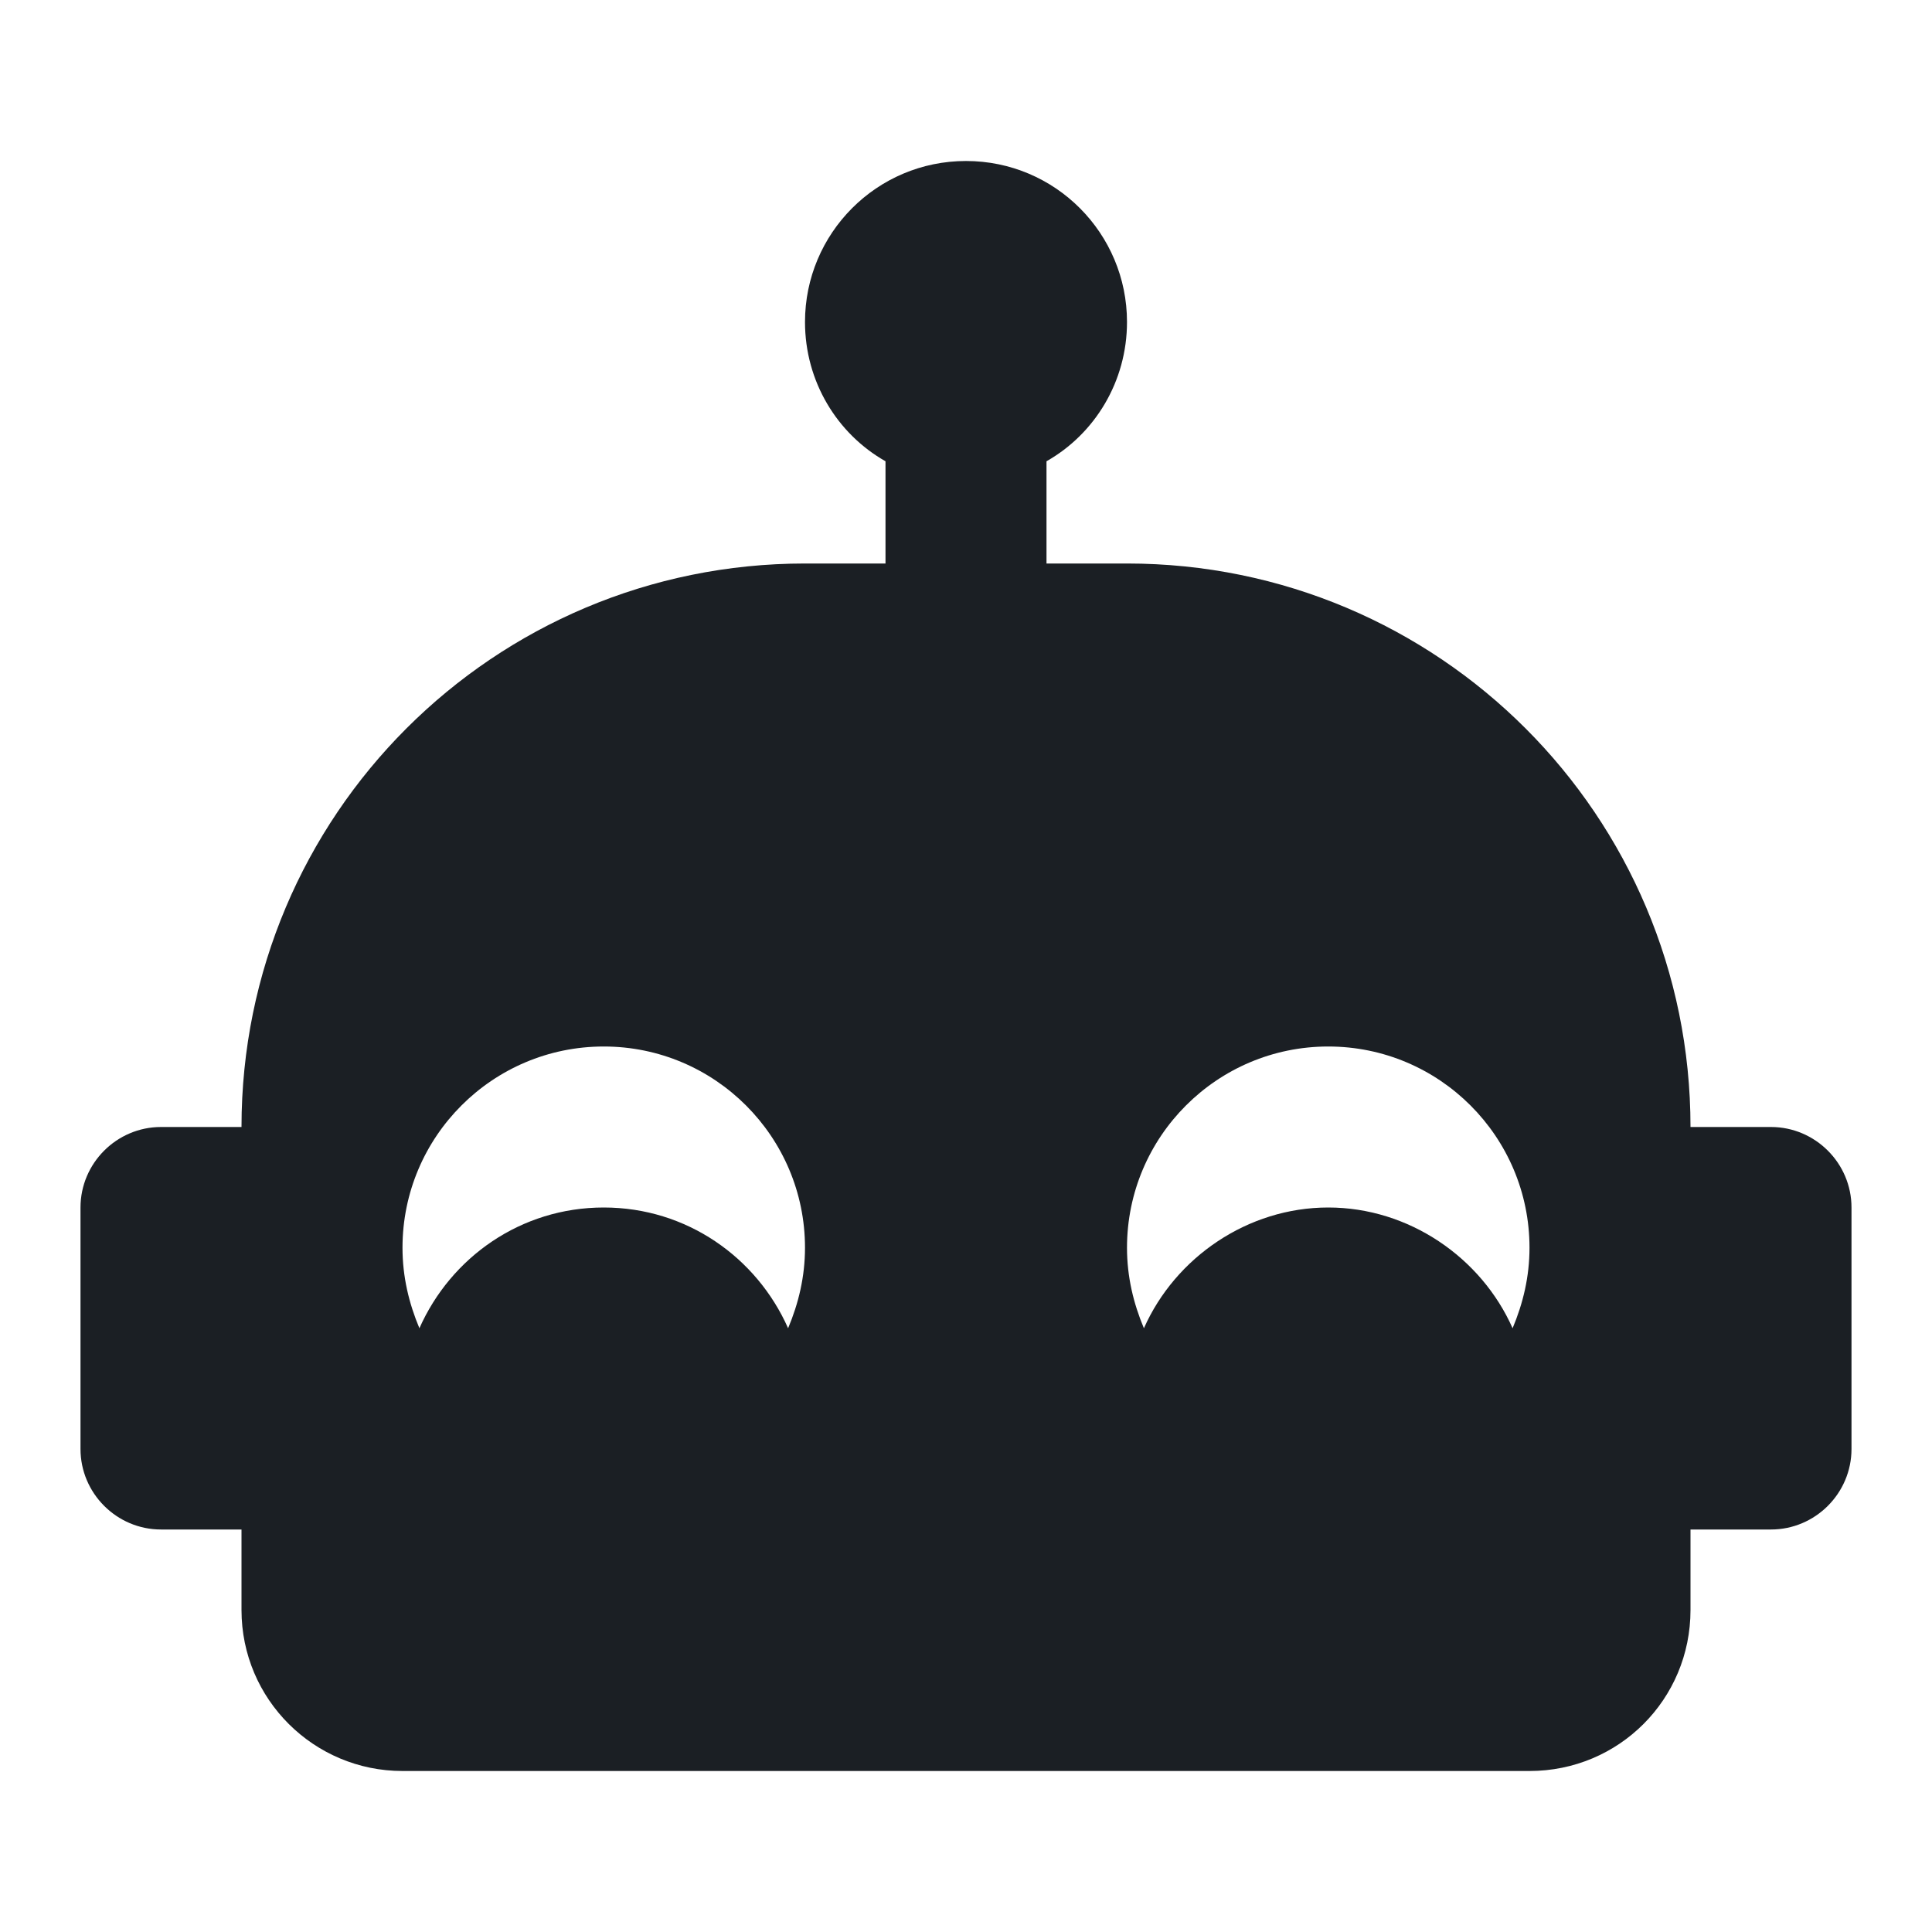
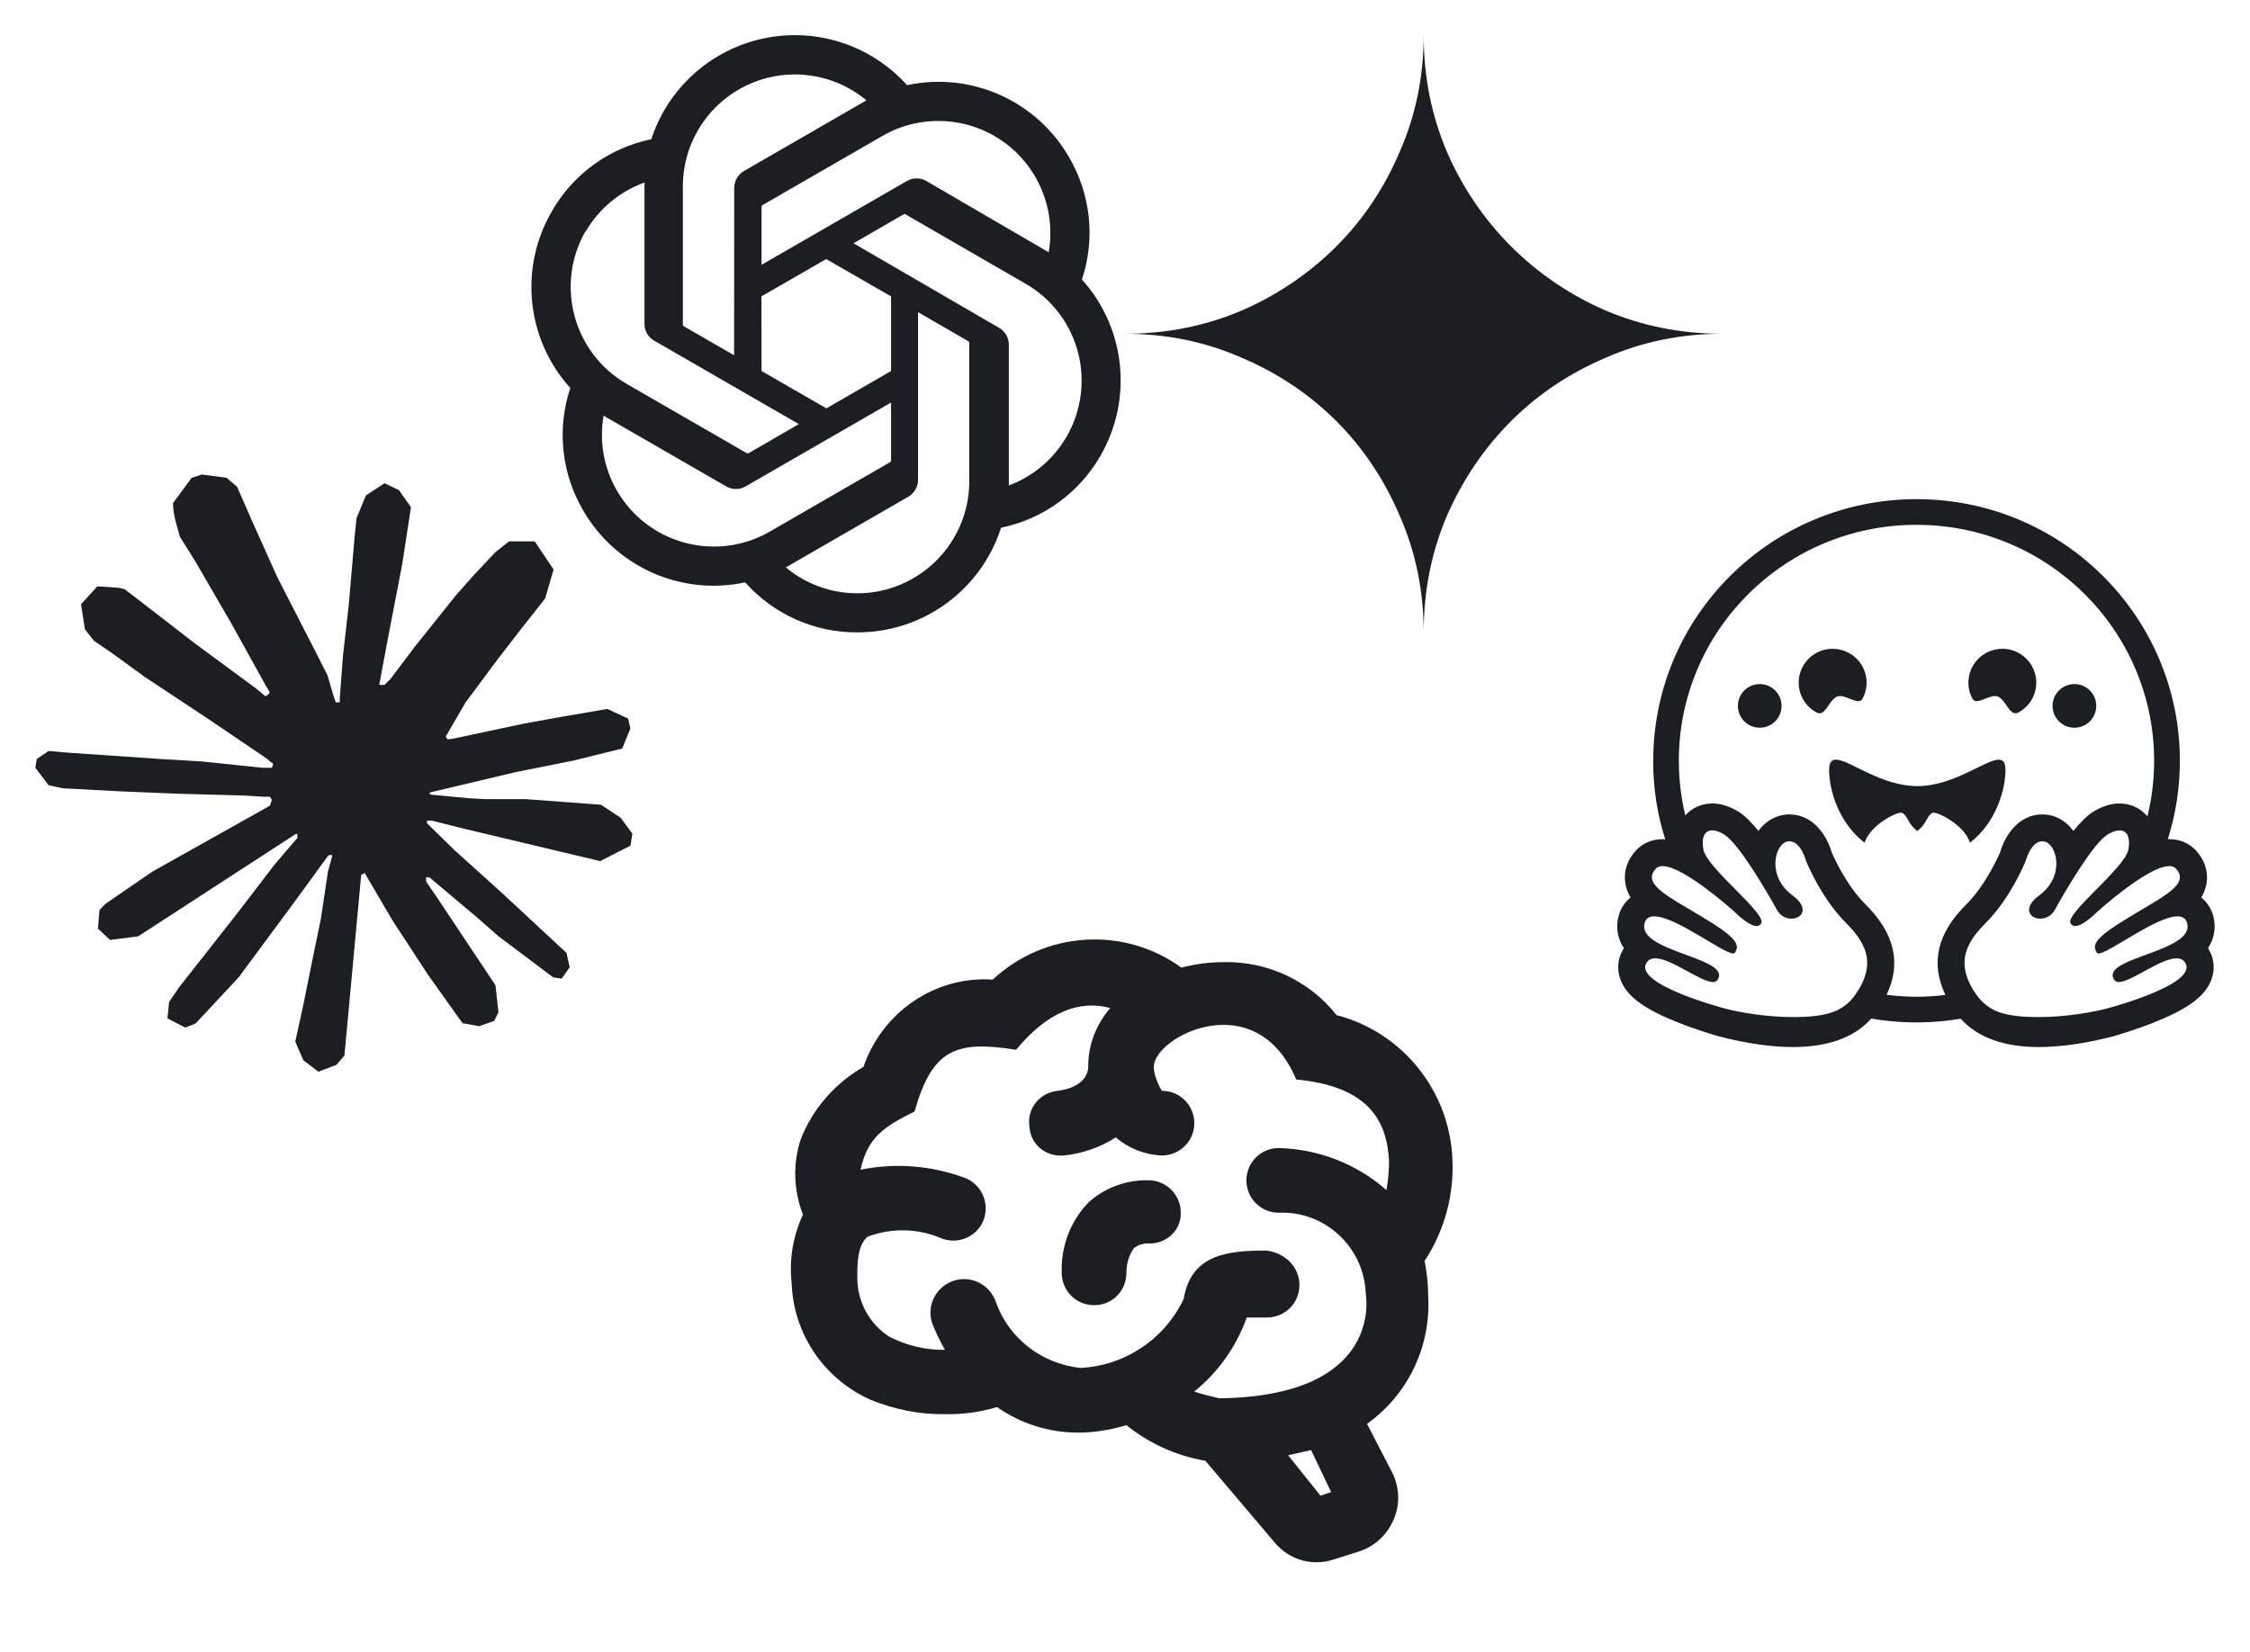
- <svg xmlns="http://www.w3.org/2000/svg" viewBox="0 0 24 24">
+ <svg xmlns="http://www.w3.org/2000/svg" viewBox="0 0 64 47">
  <g fill="#1b1f24">
-     <path d="M22 14H21C21 10.13 17.87 7 14 7H13V5.73C13.6 5.39 14 4.74 14 4C14 2.9 13.11 2 12 2S10 2.9 10 4C10 4.74 10.4 5.39 11 5.73V7H10C6.13 7 3 10.13 3 14H2C1.45 14 1 14.45 1 15V18C1 18.55 1.45 19 2 19H3V20C3 21.11 3.9 22 5 22H19C20.11 22 21 21.11 21 20V19H22C22.55 19 23 18.55 23 18V15C23 14.45 22.55 14 22 14M9.79 16.5C9.4 15.62 8.53 15 7.5 15S5.6 15.62 5.21 16.5C5.08 16.19 5 15.86 5 15.5C5 14.12 6.12 13 7.5 13S10 14.12 10 15.5C10 15.86 9.92 16.19 9.79 16.5M18.79 16.5C18.4 15.62 17.5 15 16.5 15S14.6 15.62 14.21 16.5C14.08 16.19 14 15.86 14 15.5C14 14.12 15.12 13 16.5 13S19 14.12 19 15.5C19 15.86 18.92 16.19 18.79 16.5Z" />
+     <path transform="translate(21 25) scale(.92)" d="M21.33,12.91C21.42,14.46 20.71,15.95 19.44,16.86L20.21,18.35C20.44,18.8 20.47,19.33 20.27,19.8C20.08,20.27 19.69,20.64 19.21,20.8L18.42,21.05C18.25,21.11 18.06,21.14 17.88,21.14C17.37,21.14 16.89,20.91 16.56,20.5L14.44,18C13.55,17.85 12.71,17.47 12,16.9C11.5,17.05 11,17.13 10.5,17.13C9.62,17.13 8.74,16.86 8,16.34C7.47,16.5 6.93,16.57 6.38,16.56C5.59,16.57 4.81,16.41 4.08,16.11C2.65,15.47 1.7,14.07 1.65,12.5C1.57,11.78 1.69,11.05 2,10.39C1.71,9.64 1.68,8.82 1.93,8.06C2.3,7.11 3,6.32 3.87,5.82C4.45,4.13 6.08,3 7.87,3.12C9.47,1.62 11.92,1.46 13.7,2.75C14.12,2.64 14.56,2.58 15,2.58C16.36,2.55 17.65,3.15 18.5,4.22C20.54,4.75 22,6.57 22.08,8.69C22.13,9.8 21.83,10.89 21.22,11.82C21.29,12.18 21.33,12.54 21.33,12.91M16.33,11.5C16.9,11.57 17.35,12 17.35,12.57A1,1 0 0,1 16.35,13.57H15.72C15.4,14.47 14.84,15.26 14.1,15.86C14.35,15.95 14.61,16 14.87,16.07C20,16 19.4,12.87 19.4,12.82C19.34,11.39 18.14,10.27 16.71,10.33A1,1 0 0,1 15.71,9.33A1,1 0 0,1 16.71,8.33C17.94,8.36 19.12,8.82 20.04,9.63C20.09,9.34 20.12,9.04 20.12,8.74C20.06,7.5 19.5,6.42 17.25,6.21C16,3.25 12.85,4.89 12.85,5.81V5.81C12.82,6.04 13.06,6.53 13.1,6.56A1,1 0 0,1 14.1,7.56C14.1,8.11 13.65,8.56 13.1,8.56V8.56C12.57,8.54 12.07,8.34 11.67,8C11.19,8.31 10.64,8.5 10.07,8.56V8.56C9.5,8.61 9.03,8.21 9,7.66C8.92,7.1 9.33,6.61 9.88,6.56C10.04,6.54 10.82,6.42 10.82,5.79V5.79C10.82,5.13 11.07,4.5 11.5,4C10.58,3.75 9.59,4.08 8.59,5.29C6.75,5 6,5.25 5.45,7.2C4.5,7.67 4,8 3.78,9C4.86,8.78 5.97,8.87 7,9.25C7.5,9.44 7.78,10 7.59,10.54C7.4,11.06 6.82,11.32 6.3,11.13C5.57,10.81 4.75,10.79 4,11.07C3.68,11.34 3.68,11.9 3.68,12.34C3.68,13.08 4.05,13.77 4.68,14.17C5.21,14.44 5.8,14.58 6.39,14.57C6.24,14.31 6.11,14.04 6,13.76C5.81,13.22 6.1,12.63 6.64,12.44C7.18,12.25 7.77,12.54 7.96,13.08C8.36,14.22 9.38,15 10.58,15.13C11.95,15.06 13.17,14.25 13.77,13C14,11.62 15.11,11.5 16.33,11.5M18.33,18.97L17.71,17.67L17,17.83L18,19.08L18.33,18.97M13.68,10.36C13.7,9.83 13.3,9.38 12.77,9.33C12.06,9.29 11.37,9.53 10.84,10C10.27,10.58 9.97,11.38 10,12.19A1,1 0 0,0 11,13.19C11.57,13.19 12,12.74 12,12.19C12,11.92 12.07,11.65 12.23,11.43C12.35,11.33 12.5,11.28 12.66,11.28C13.21,11.31 13.68,10.9 13.68,10.36Z" />
+     <path transform="translate(1.00 13.50) scale(0.708)" d="m4.714 15.956 4.717-2.647.079-.231-.079-.128h-.231l-.789-.049-2.696-.073-2.337-.097-2.265-.121-.571-.121-.534-.704.055-.352.48-.322.686.061 1.518.103 2.277.158 1.651.097 2.447.255h.389l.055-.158-.134-.097-.103-.097L6.973 9.836l-2.55-1.688-1.336-.971-.723-.492-.364-.461-.158-1.008.656-.723.88.061.225.061.892.686 1.906 1.475 2.489 1.834.364.303.146-.103.018-.073-.164-.273-1.354-2.447-1.445-2.489-.643-1.032-.17-.619c-.061-.255-.103-.467-.103-.729L6.287.134 6.7 0l.996.134.419.364.619 1.415 1.002 2.228 1.554 3.03.455.898.243.832.091.255h.158v-.146l.128-1.706.237-2.095.231-2.696.079-.759.376-.911.747-.492.583.279.48.686-.067.443-.285 1.852-.559 2.902-.364 1.943h.212l.243-.243.984-1.305 1.651-2.064.729-.82.85-.905.546-.431h1.032l.759 1.129-.34 1.166-1.062 1.348-.88 1.141-1.263 1.7-.789 1.36.073.109.188-.018 2.853-.607 1.542-.279 1.84-.316.832.389.091.395-.328.807-1.967.486-2.307.461-3.436.814-.043.03.049.061 1.548.146.662.036h1.621l3.018.225.789.522.474.638-.079.486-1.214.619-1.639-.389-3.825-.911-1.311-.328h-.182v.109l1.093 1.069 2.003 1.809 2.507 2.331.128.577-.322.455-.34-.049-2.204-1.657-.85-.747-1.925-1.621h-.128v.17l.443.65 2.344 3.521.121 1.081-.17.352-.607.212-.668-.121-1.372-1.925L14.38 17.959l-1.141-1.943-.14.079-.674 7.255-.316.37-.729.279-.607-.461-.322-.747.322-1.475.389-1.925.316-1.53.285-1.9.17-.631-.012-.043-.14.018-1.433 1.967-2.18 2.945-1.724 1.846-.413.164-.716-.37.067-.662.401-.589 2.386-3.036 1.439-1.882.929-1.087-.006-.158h-.055l-6.338 4.116-1.129.146-.486-.455.061-.747.231-.243 1.906-1.311Z" />
+     <path transform="translate(15.00 1.00) scale(0.708)" d="M22.282 9.821a5.985 5.985 0 0 0-.516-4.911 6.046 6.046 0 0 0-6.51-2.9A6.065 6.065 0 0 0 4.981 4.182a5.985 5.985 0 0 0-3.998 2.9 6.046 6.046 0 0 0 .743 7.097 5.98 5.98 0 0 0 .511 4.911 6.051 6.051 0 0 0 6.515 2.9A5.985 5.985 0 0 0 13.26 24a6.056 6.056 0 0 0 5.772-4.206 5.989 5.989 0 0 0 3.998-2.9 6.056 6.056 0 0 0-.748-7.073zm-9.022 12.608a4.476 4.476 0 0 1-2.876-1.041l.142-.08 4.778-2.758a.795.795 0 0 0 .393-.681v-6.737l2.02 1.169a.071.071 0 0 1 .038.052v5.583a4.504 4.504 0 0 1-4.495 4.494zm-9.661-4.125a4.471 4.471 0 0 1-.535-3.014l.142.085 4.783 2.758a.771.771 0 0 0 .781 0l5.843-3.369v2.332a.08.08 0 0 1-.033.061L9.74 19.95a4.499 4.499 0 0 1-6.141-1.646zM2.341 7.896a4.485 4.485 0 0 1 2.365-1.973V11.6a.766.766 0 0 0 .388.676l5.814 3.354-2.02 1.169a.076.076 0 0 1-.071 0l-4.83-2.787A4.504 4.504 0 0 1 2.341 7.872zm16.596 3.856L13.104 8.364 15.119 7.2a.076.076 0 0 1 .071 0l4.83 2.791a4.494 4.494 0 0 1-.676 8.104v-5.677a.79.79 0 0 0-.407-.667zm2.011-3.023l-.142-.085-4.774-2.782a.776.776 0 0 0-.785 0L9.409 9.23V6.897a.066.066 0 0 1 .028-.061l4.83-2.787a4.499 4.499 0 0 1 6.68 4.66zM8.306 12.863l-2.02-1.164a.08.08 0 0 1-.038-.057V6.074a4.499 4.499 0 0 1 7.376-3.454l-.142.081L8.704 5.459a.795.795 0 0 0-.393.681zm1.098-2.365l2.602-1.5 2.607 1.5v2.999l-2.597 1.5-2.607-1.5Z" />
+     <path transform="translate(32.00 1.00) scale(0.708)" d="M11.04 19.32Q12 21.51 12 24q0-2.49.93-4.68.96-2.19 2.58-3.81t3.81-2.55Q21.51 12 24 12q-2.49 0-4.68-.93a12.3 12.3 0 0 1-3.81-2.58 12.3 12.3 0 0 1-2.58-3.81Q12 2.49 12 0q0 2.49-.96 4.68-.93 2.19-2.55 3.81a12.3 12.3 0 0 1-3.81 2.58Q2.49 12 0 12q2.49 0 4.68.96 2.19.93 3.81 2.55t2.55 3.81" />
+     <path transform="translate(46.00 13.50) scale(0.708)" d="M1.445 11.506c0 1.102.167 2.159.485 3.156-.038-.003-.069-.006-.106-.006-.421 0-.801.16-1.07.451-.345.374-.498.834-.432 1.293a1.576 1.576 0 0 0 .215.598c-.232.186-.402.446-.484.758-.065.245-.131.754.215 1.279a1.455 1.455 0 0 0-.062.105c-.208.392-.221.837-.037 1.25.278.626.97 1.117 2.313 1.647.836.329 1.599.541 1.606.543 1.105.285 2.104.428 2.969.428 1.417 0 2.475-.385 3.152-1.145 1.538.265 2.791.14 3.592.006.677.755 1.733 1.139 3.147 1.139.865 0 1.864-.143 2.969-.428.007-.002.77-.214 1.606-.543 1.343-.529 2.034-1.021 2.313-1.647.184-.413.171-.858-.037-1.25a1.468 1.468 0 0 0-.063-.106c.346-.525.28-1.035.215-1.279-.083-.312-.253-.571-.484-.758.11-.182.183-.379.215-.598.067-.46-.086-.919-.432-1.293-.269-.291-.649-.451-1.07-.451-.021 0-.038.001-.059.002.316-.997.485-2.052.485-3.152 0-5.807-4.736-10.514-10.579-10.514-5.843 0-10.579 4.707-10.579 10.514Zm10.579-9.483c5.273 0 9.548 4.246 9.548 9.483a9.42 9.42 0 0 1-.27 2.236c-.004-.005-.008-.011-.012-.016-.274-.326-.668-.506-1.107-.506-.352 0-.714.116-1.076.344-.24.152-.506.422-.779.76-.253-.349-.608-.583-1.014-.646a1.517 1.517 0 0 0-.234-.018c-.926 0-1.483.799-1.694 1.518-.105.243-.607 1.348-1.361 2.098-1.168 1.16-1.446 2.353-.84 3.638-.843.103-1.584.093-2.365-.006.591-1.212.363-2.439-.843-3.632-.755-.75-1.257-1.855-1.361-2.098-.211-.718-.767-1.518-1.694-1.518-.078 0-.157.005-.234.018-.406.063-.76.297-1.014.646-.274-.338-.539-.608-.779-.76-.362-.228-.724-.344-1.076-.344-.427 0-.809.171-1.082.479a9.421 9.421 0 0 1-.26-2.194c0-5.237 4.275-9.483 9.547-9.483zM8.644 7.004c-.484.004-.95.267-1.193.723-.354.663-.101 1.487.565 1.84.351.186.488-.526.836-.648.311-.11.841.399 1.008.086.354-.663.102-1.487-.562-1.84a1.366 1.366 0 0 0-.652-.16Zm6.84 0c-.22-.002-.443.05-.65.16-.665.353-.918 1.177-.565 1.84.167.313.697-.196 1.008-.086.348.122.487.835.838.648.665-.353.916-1.177.562-1.84-.243-.456-.71-.718-1.193-.723Zm-9.757 1.418a.877.877 0 0 0-.877.877c0 .485.393.877.877.877a.877.877 0 0 0 .877-.877.877.877 0 0 0-.877-.877zm12.643 0c-.484 0-.879.393-.879.877 0 .485.395.877.879.877a.877.877 0 0 0 .877-.877.877.877 0 0 0-.877-.877zM8.793 11.459c-.179-.003-.279.111-.279.416 0 .81.387 2.125 1.428 2.924.207-.712 1.345-1.283 1.508-1.201.232.117.219.442.607.727.388-.285.374-.61.606-.727.163-.082 1.301.489 1.508 1.201 1.04-.799 1.428-2.114 1.428-2.924 0-1.221-1.583.64-3.541.648-1.469-.006-2.727-1.056-3.264-1.065zM4.312 14.477c.579.365 1.696 2.275 2.106 3.018.137.249.371.354.582.354.419 0 .747-.414.039-.94-1.064-.791-.691-2.085-.184-2.164a.43.43 0 0 1 .066-.004c.462 0 .666.789.666.789s.596 1.49 1.621 2.508c.942.936 1.062 1.703.496 2.666-.016-.004-.016.024-.148.215-.185.267-.432.469-.719.615-.506.227-1.14.27-1.783.27-1.037 0-2.102-.182-2.697-.336-.029-.007-3.651-.957-3.192-1.822.077-.145.203-.203.363-.203.646 0 1.823.955 2.328.955.113 0 .196-.086.229-.203.225-.804-3.279-1.052-2.985-2.164.052-.197.193-.276.391-.275.854 0 2.77 1.492 3.172 1.492.031 0 .052-.009.065-.027.201-.323.11-.587-1.309-1.44-1.418-.853-2.432-1.329-1.865-1.942.065-.071.157-.102.27-.102.861 0 2.895 1.84 2.895 1.84s.549.568.881.568c.076 0 .142-.032.185-.105.235-.395-2.186-2.218-2.322-2.971-.093-.51.064-.768.355-.768-.001.008.17-.029.494.176zm16.226.592c-.137.753-2.558 2.576-2.322 2.971.044.074.109.105.185.105.332 0 .881-.568.881-.568s2.034-1.84 2.895-1.84c.112 0 .204.031.27.102.566.613-.447 1.088-1.865 1.942-1.418.853-1.51 1.117-1.309 1.44.012.019.034.027.064.027.402 0 2.318-1.492 3.172-1.492.198-0.0.339.079.391.275.294 1.112-3.209 1.36-2.985 2.164.033.117.116.203.229.203.505 0 1.682-.955 2.328-.955.16 0 .286.058.363.203.459.866-3.162 1.815-3.192 1.822-.596.153-1.661.336-2.697.336-.635 0-1.261-.041-1.764-.26-.295-.147-.549-.352-.738-.625-.041-.068-.103-.148-.143-.205-.573-.968-.455-1.737.49-2.676 1.025-1.018 1.621-2.508 1.621-2.508s.204-.789.666-.789a.432.432 0 0 1 .067.004c.508.08.88 1.373-.184 2.164-.707.526-.38.94.039.94.211 0 .445-.105.582-.353.409-.743 1.526-2.653 2.106-3.018.559-.352.99-.182.85.592z" />
  </g>
</svg>
